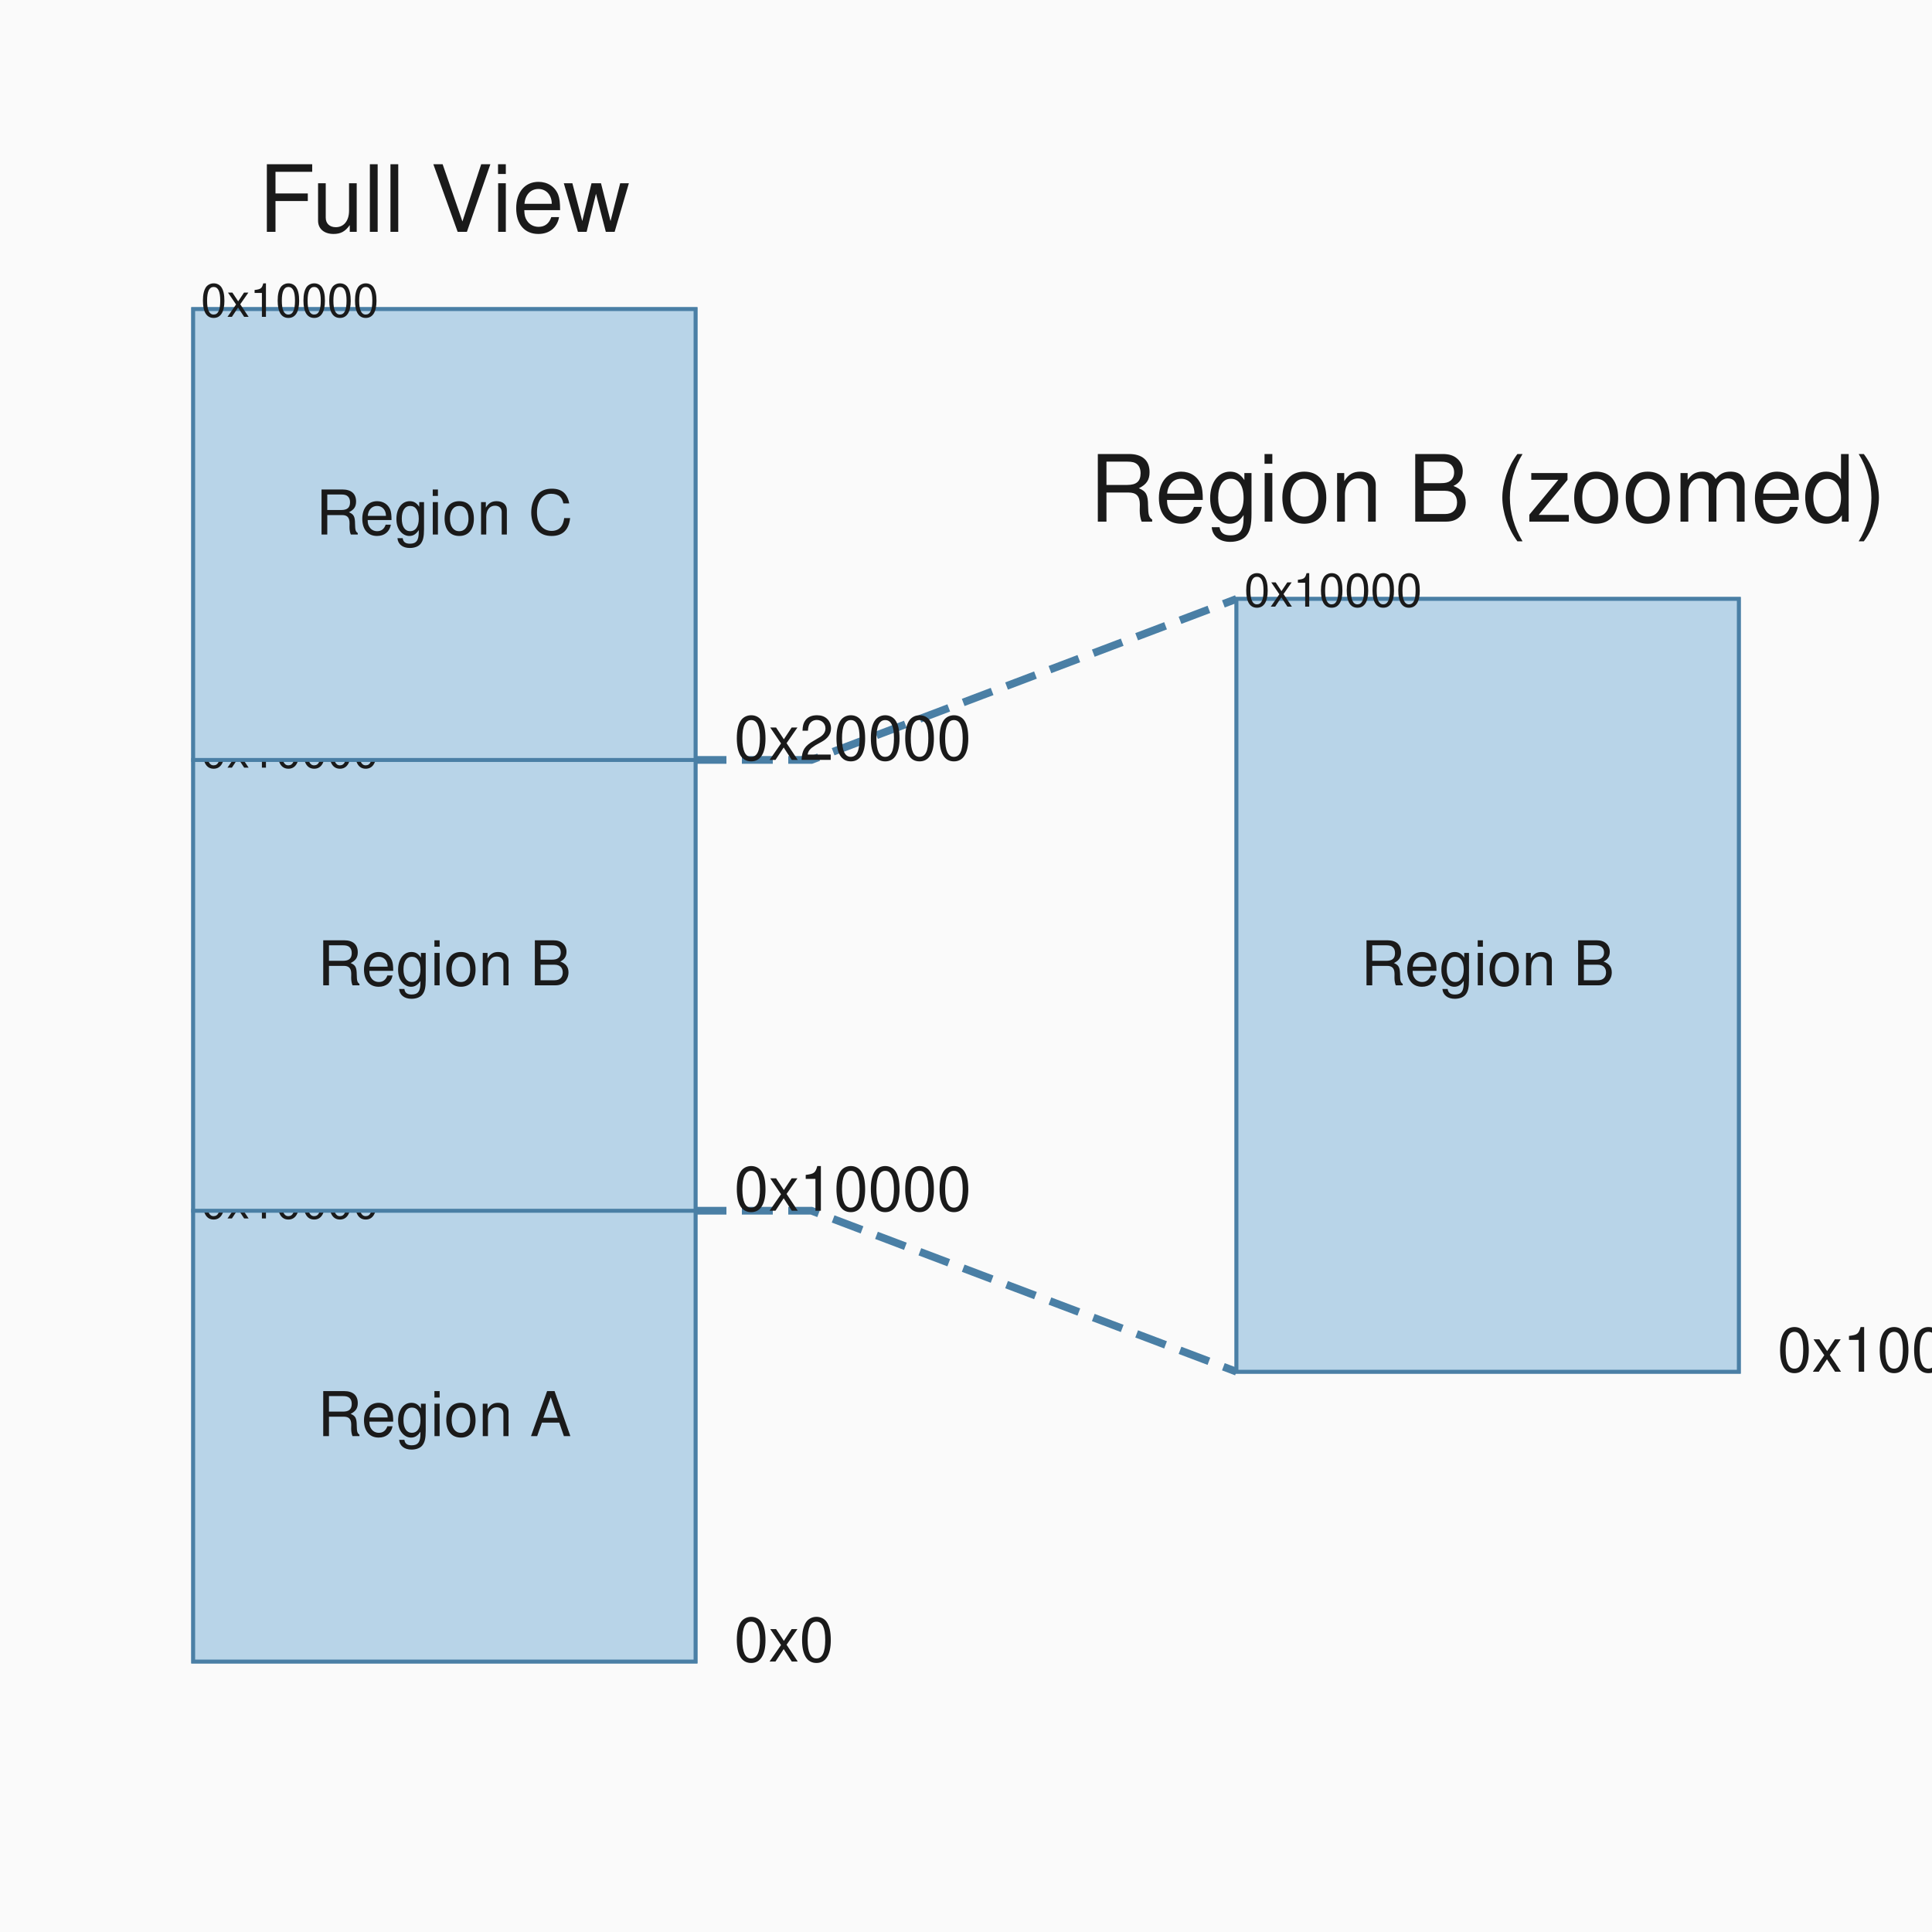
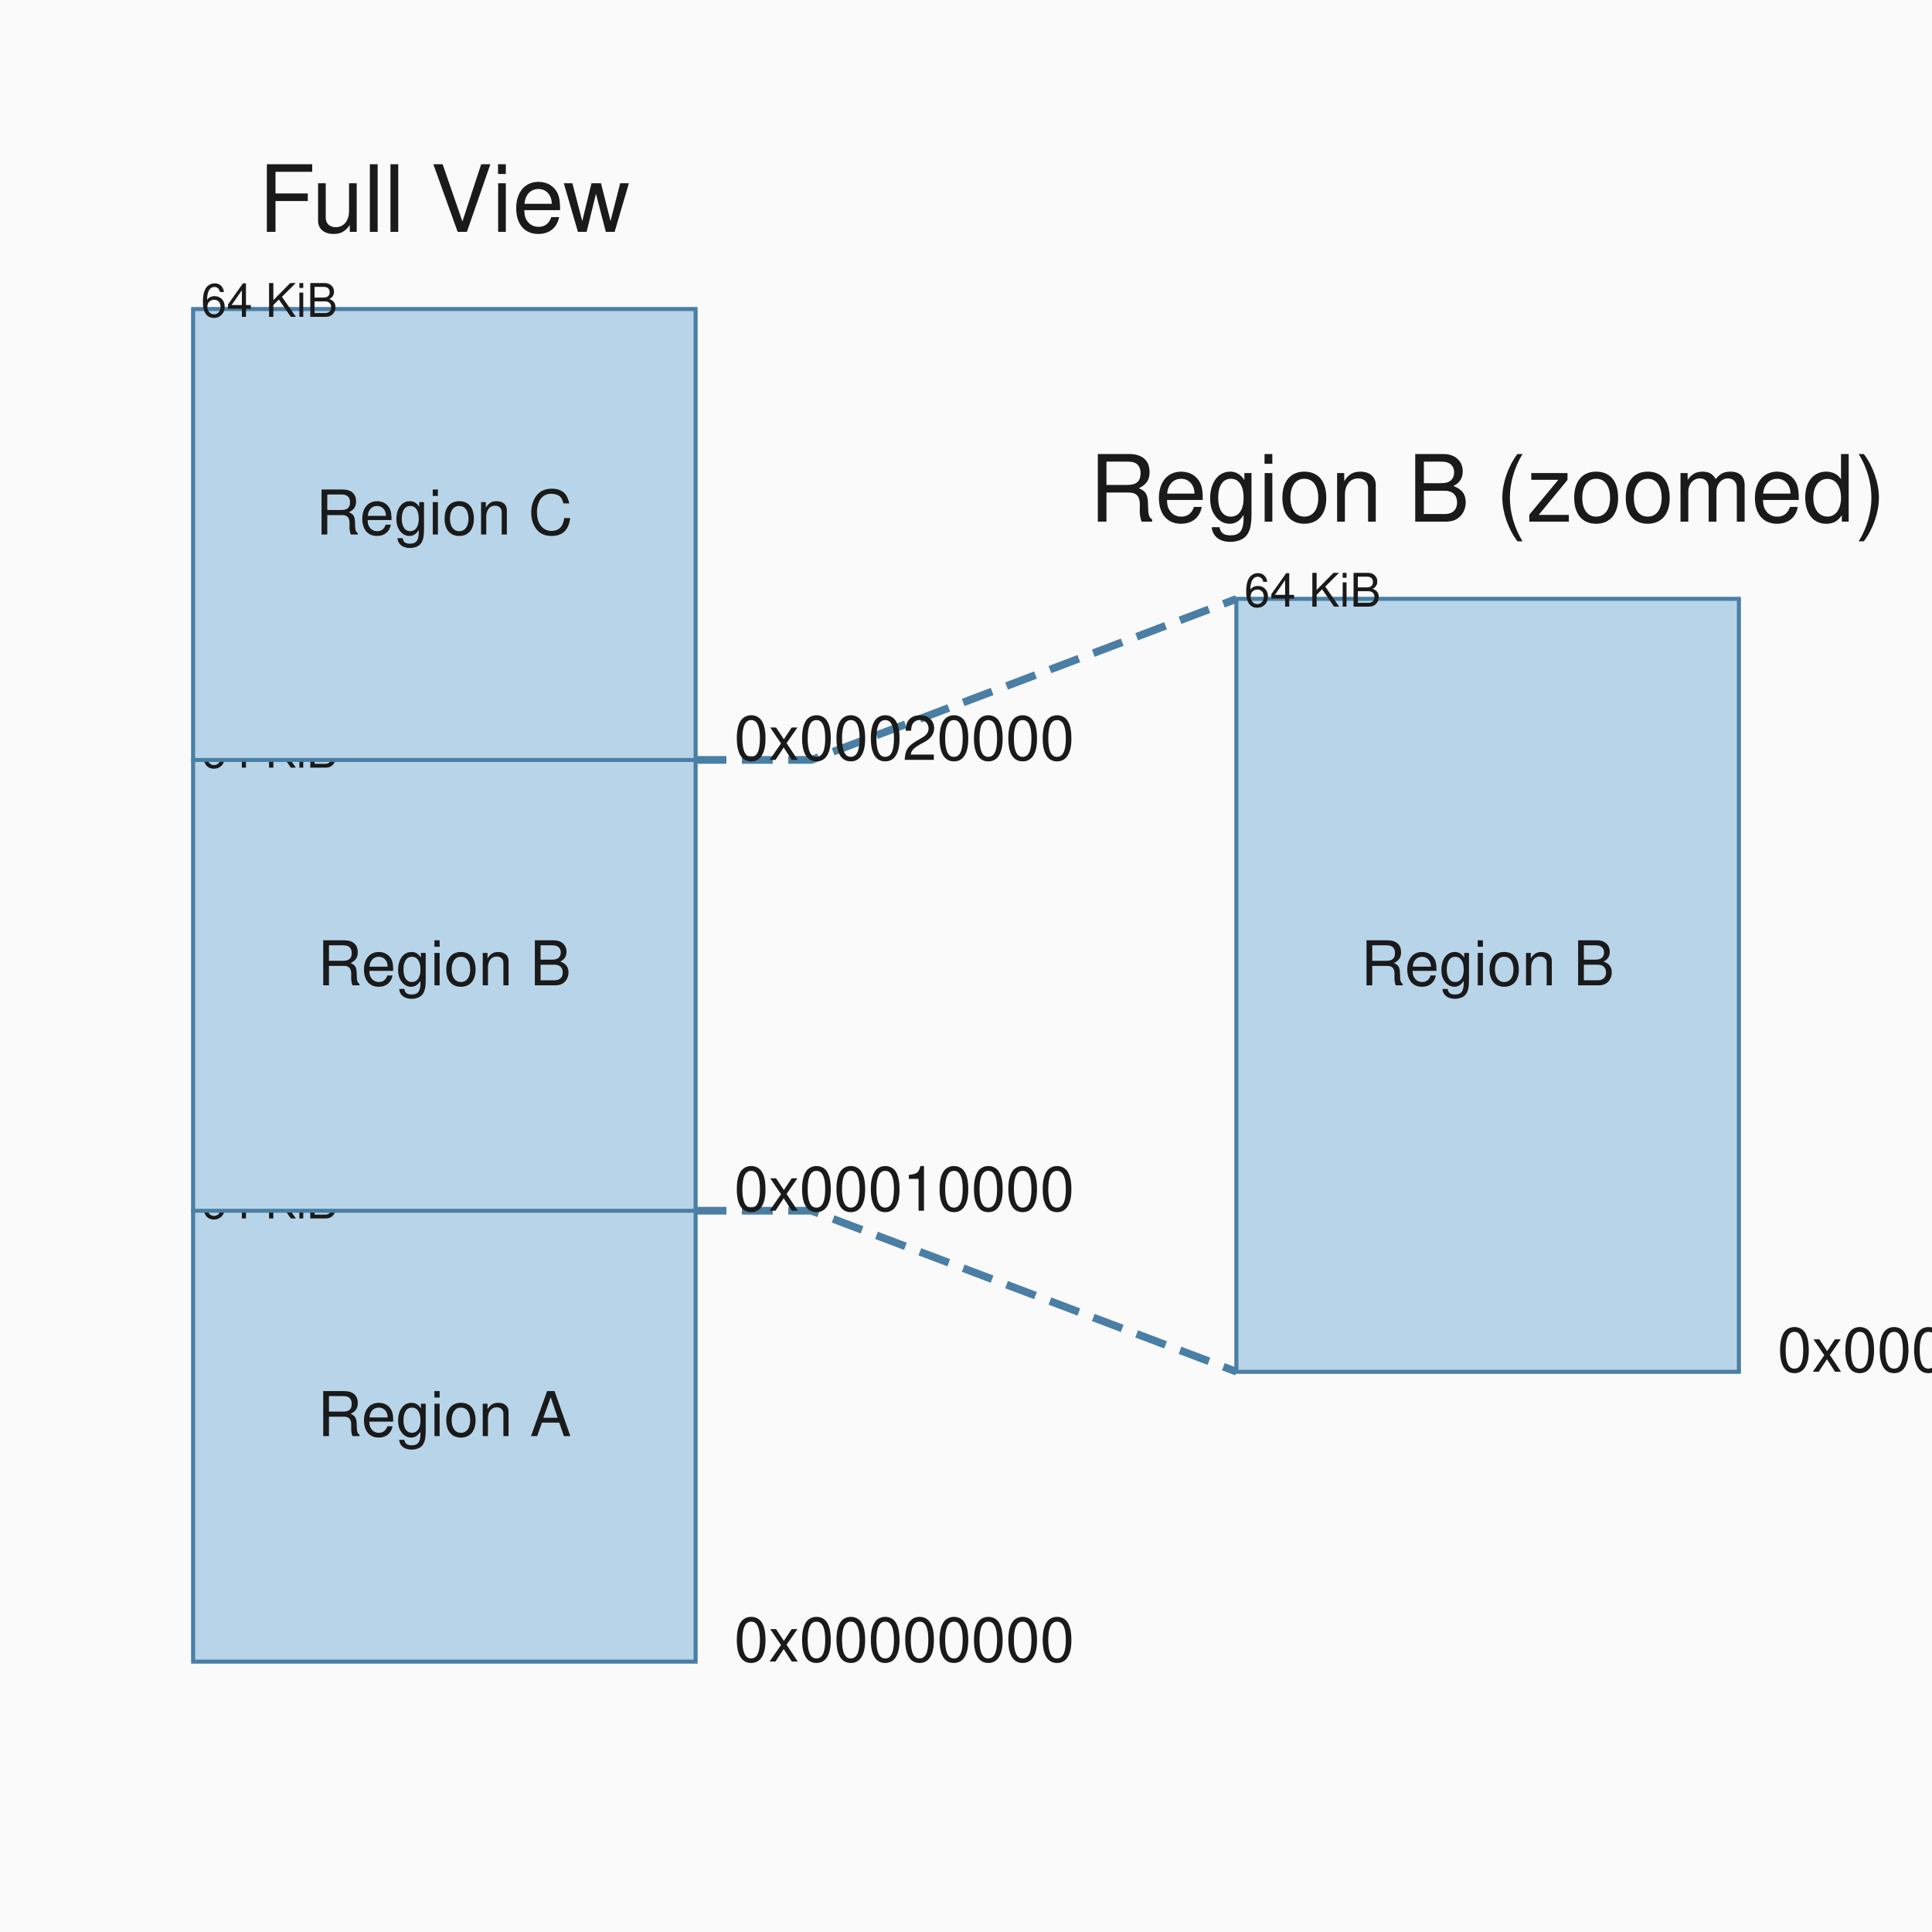
<svg xmlns="http://www.w3.org/2000/svg" width="500" height="500" viewBox="0 0 500 500">
  <rect x="0" y="0" width="500" height="500" fill="#FAFAFA" />
  <g>
    <g>
      <path d="M 180,313.333 L 210,313.333 L 320,355.0" fill="none" stroke="#4A7FA5" stroke-width="2" stroke-dasharray="8,4" opacity="1" />
      <path d="M 180,196.667 L 210,196.667 L 320,155.0" fill="none" stroke="#4A7FA5" stroke-width="2" stroke-dasharray="8,4" opacity="1" />
    </g>
  </g>
  <g />
  <g>
    <text x="65.0" y="-20" stroke="black" fill="#1a1a1a" stroke-width="0" font-size="24px" font-weight="normal" font-family="Helvetica" text-anchor="middle" alignment-baseline="middle" transform="translate(50,80)">Full View</text>
    <g transform="translate(50,80)">
      <rect x="0" y="0" width="130" height="350" fill="#FAFAFA" stroke="#4A7FA5" stroke-width="1" />
      <rect x="0" y="233.333" width="130" height="116.667" fill="#B8D4E8" stroke="#4A7FA5" stroke-width="1" />
      <text x="65.0" y="291.667" stroke="black" fill="#1a1a1a" stroke-width="0" font-size="16" font-weight="normal" font-family="Helvetica" text-anchor="middle" alignment-baseline="middle">Region A</text>
-       <text x="140" y="350.0" stroke="black" fill="#1a1a1a" stroke-width="0" font-size="16" font-weight="normal" font-family="Helvetica" text-anchor="start" alignment-baseline="middle">0x0</text>
-       <text x="2" y="235.333" stroke="black" fill="#1a1a1a" stroke-width="0" font-size="12px" font-weight="normal" font-family="Helvetica" text-anchor="start" alignment-baseline="hanging">0x10000</text>
+       <text x="140" y="350.0" stroke="black" fill="#1a1a1a" stroke-width="0" font-size="16" font-weight="normal" font-family="Helvetica" text-anchor="start" alignment-baseline="middle">0x00000000</text>
+       <text x="2" y="235.333" stroke="black" fill="#1a1a1a" stroke-width="0" font-size="12px" font-weight="normal" font-family="Helvetica" text-anchor="start" alignment-baseline="hanging">64 KiB</text>
      <rect x="0" y="116.667" width="130" height="116.667" fill="#B8D4E8" stroke="#4A7FA5" stroke-width="1" />
      <text x="65.0" y="175.0" stroke="black" fill="#1a1a1a" stroke-width="0" font-size="16" font-weight="normal" font-family="Helvetica" text-anchor="middle" alignment-baseline="middle">Region B</text>
-       <text x="140" y="233.333" stroke="black" fill="#1a1a1a" stroke-width="0" font-size="16" font-weight="normal" font-family="Helvetica" text-anchor="start" alignment-baseline="middle">0x10000</text>
-       <text x="2" y="118.667" stroke="black" fill="#1a1a1a" stroke-width="0" font-size="12px" font-weight="normal" font-family="Helvetica" text-anchor="start" alignment-baseline="hanging">0x10000</text>
+       <text x="140" y="233.333" stroke="black" fill="#1a1a1a" stroke-width="0" font-size="16" font-weight="normal" font-family="Helvetica" text-anchor="start" alignment-baseline="middle">0x00010000</text>
+       <text x="2" y="118.667" stroke="black" fill="#1a1a1a" stroke-width="0" font-size="12px" font-weight="normal" font-family="Helvetica" text-anchor="start" alignment-baseline="hanging">64 KiB</text>
      <rect x="0" y="0.0" width="130" height="116.667" fill="#B8D4E8" stroke="#4A7FA5" stroke-width="1" />
      <text x="65.0" y="58.333" stroke="black" fill="#1a1a1a" stroke-width="0" font-size="16" font-weight="normal" font-family="Helvetica" text-anchor="middle" alignment-baseline="middle">Region C</text>
-       <text x="140" y="116.667" stroke="black" fill="#1a1a1a" stroke-width="0" font-size="16" font-weight="normal" font-family="Helvetica" text-anchor="start" alignment-baseline="middle">0x20000</text>
-       <text x="2" y="2.0" stroke="black" fill="#1a1a1a" stroke-width="0" font-size="12px" font-weight="normal" font-family="Helvetica" text-anchor="start" alignment-baseline="hanging">0x10000</text>
+       <text x="140" y="116.667" stroke="black" fill="#1a1a1a" stroke-width="0" font-size="16" font-weight="normal" font-family="Helvetica" text-anchor="start" alignment-baseline="middle">0x00020000</text>
+       <text x="2" y="2.0" stroke="black" fill="#1a1a1a" stroke-width="0" font-size="12px" font-weight="normal" font-family="Helvetica" text-anchor="start" alignment-baseline="hanging">64 KiB</text>
    </g>
  </g>
  <g>
    <text x="65.0" y="-20" stroke="black" fill="#1a1a1a" stroke-width="0" font-size="24px" font-weight="normal" font-family="Helvetica" text-anchor="middle" alignment-baseline="middle" transform="translate(320,155)">Region B (zoomed)</text>
    <g transform="translate(320,155)">
      <rect x="0" y="0" width="130" height="200" fill="#FAFAFA" stroke="#4A7FA5" stroke-width="1" />
      <rect x="0" y="0.0" width="130" height="200.0" fill="#B8D4E8" stroke="#4A7FA5" stroke-width="1" />
      <text x="65.0" y="100.0" stroke="black" fill="#1a1a1a" stroke-width="0" font-size="16" font-weight="normal" font-family="Helvetica" text-anchor="middle" alignment-baseline="middle">Region B</text>
-       <text x="140" y="200.0" stroke="black" fill="#1a1a1a" stroke-width="0" font-size="16" font-weight="normal" font-family="Helvetica" text-anchor="start" alignment-baseline="middle">0x10000</text>
-       <text x="2" y="2.0" stroke="black" fill="#1a1a1a" stroke-width="0" font-size="12px" font-weight="normal" font-family="Helvetica" text-anchor="start" alignment-baseline="hanging">0x10000</text>
+       <text x="140" y="200.0" stroke="black" fill="#1a1a1a" stroke-width="0" font-size="16" font-weight="normal" font-family="Helvetica" text-anchor="start" alignment-baseline="middle">0x00010000</text>
+       <text x="2" y="2.0" stroke="black" fill="#1a1a1a" stroke-width="0" font-size="12px" font-weight="normal" font-family="Helvetica" text-anchor="start" alignment-baseline="hanging">64 KiB</text>
    </g>
  </g>
  <g>
    <g transform="translate(50,80)" />
    <g transform="translate(320,155)" />
  </g>
  <g>
    <g transform="translate(50,80)">
      <g />
      <g />
      <g />
    </g>
    <g transform="translate(320,155)">
      <g />
    </g>
  </g>
</svg>
